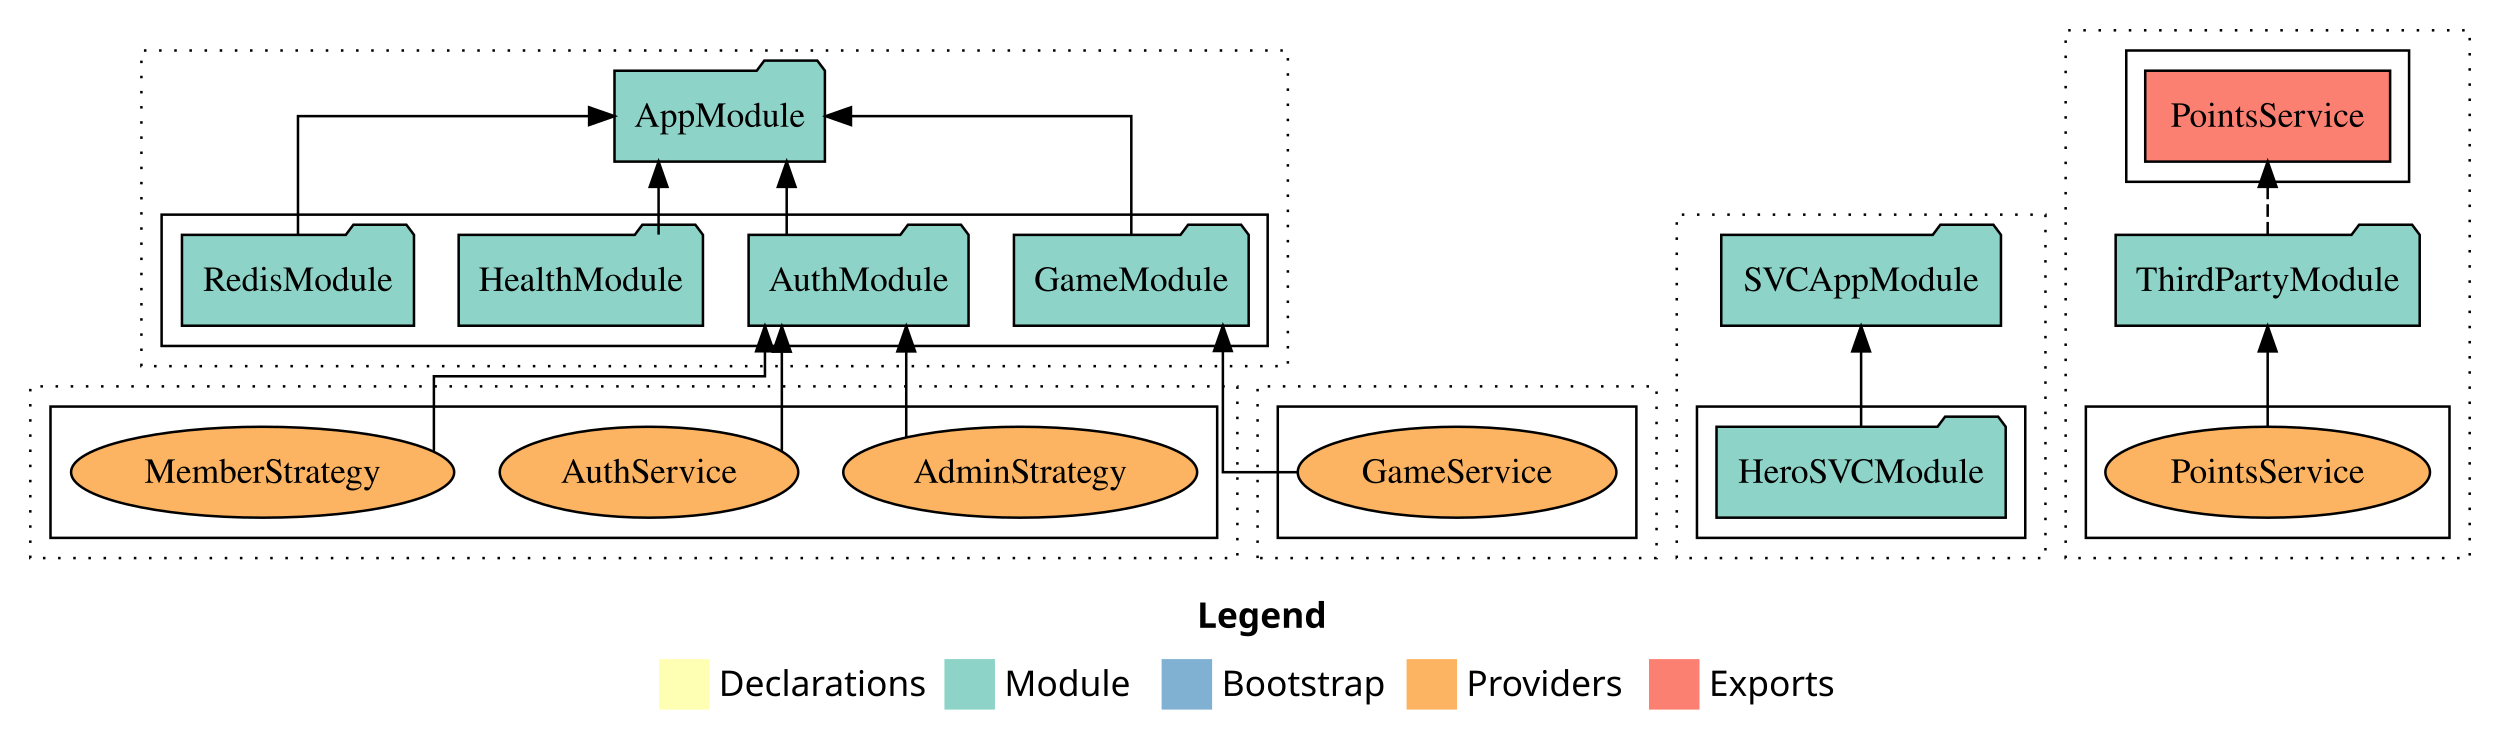
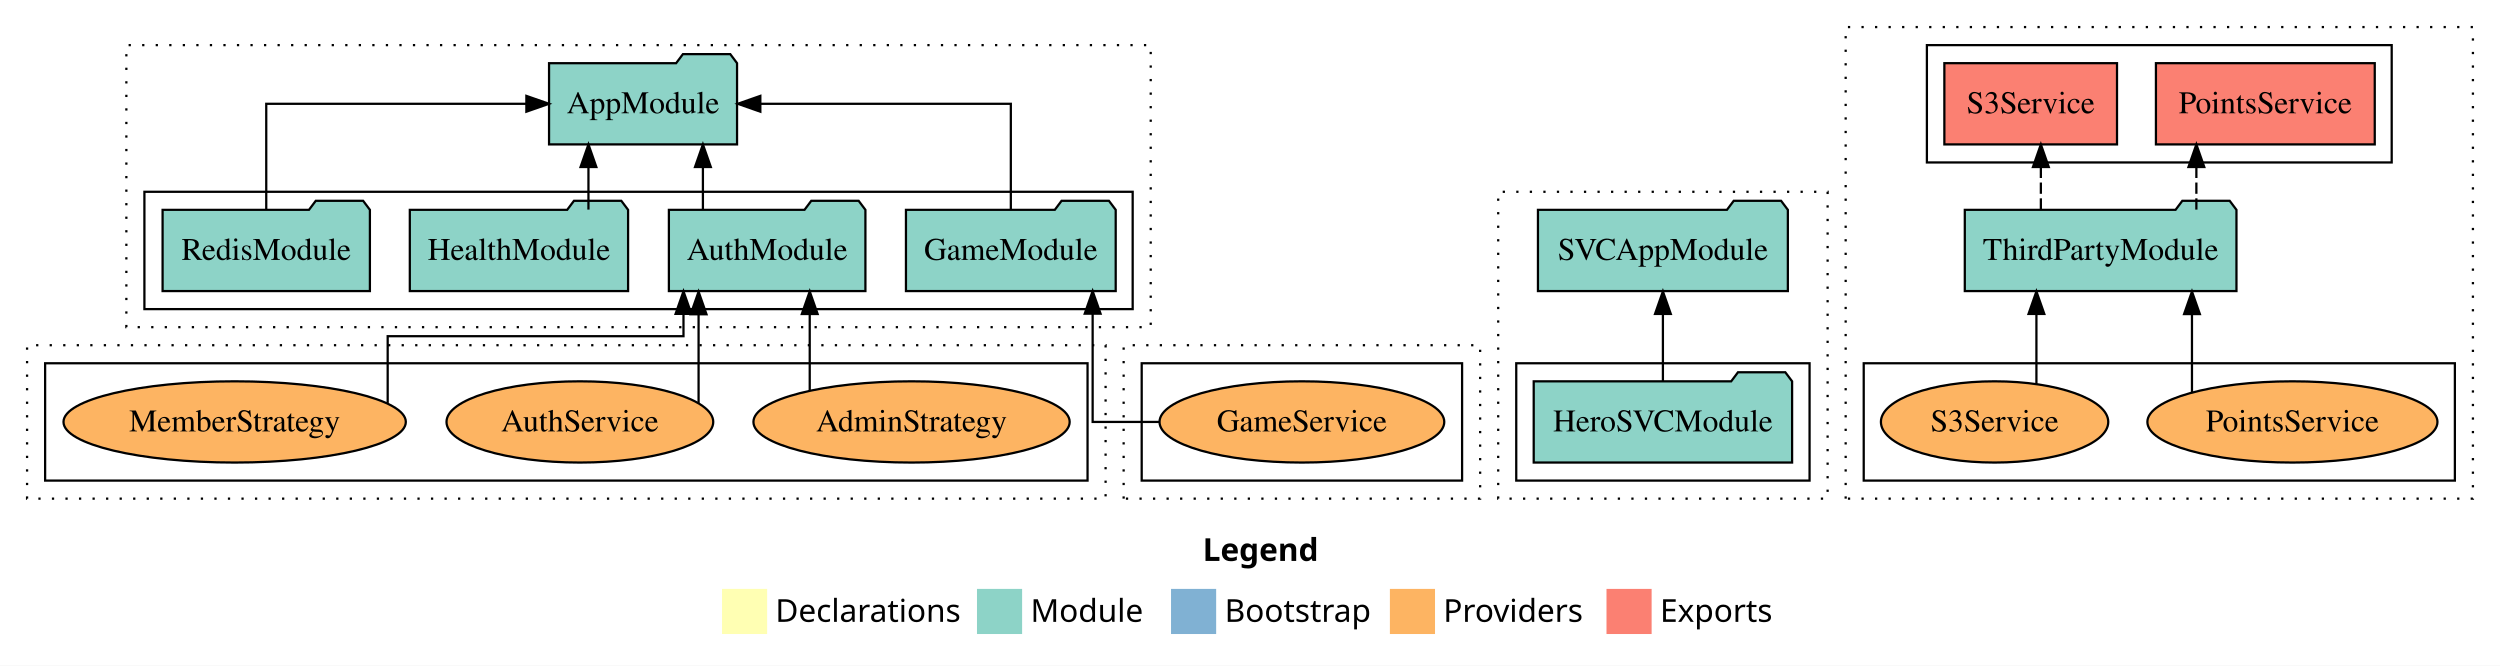
- <svg xmlns="http://www.w3.org/2000/svg" width="990pt" height="295pt" viewBox="0.00 0.00 990.00 295.00">
+ <svg xmlns="http://www.w3.org/2000/svg" width="1108pt" height="295pt" viewBox="0.00 0.00 1108.00 295.00">
  <g id="graph0" class="graph" transform="scale(1 1) rotate(0) translate(4 291)">
-     <polygon fill="white" stroke="transparent" points="-4,4 -4,-291 986,-291 986,4 -4,4" />
-     <text text-anchor="start" x="470.01" y="-42.4" font-family="sans-serif" font-weight="bold" font-size="14.00">Legend</text>
-     <polygon fill="#ffffb3" stroke="transparent" points="257,-10 257,-30 277,-30 277,-10 257,-10" />
-     <text text-anchor="start" x="280.63" y="-15.4" font-family="sans-serif" font-size="14.00">  Declarations</text>
-     <polygon fill="#8dd3c7" stroke="transparent" points="370,-10 370,-30 390,-30 390,-10 370,-10" />
-     <text text-anchor="start" x="393.73" y="-15.4" font-family="sans-serif" font-size="14.00">  Module</text>
-     <polygon fill="#80b1d3" stroke="transparent" points="456,-10 456,-30 476,-30 476,-10 456,-10" />
-     <text text-anchor="start" x="479.78" y="-15.4" font-family="sans-serif" font-size="14.00">  Bootstrap</text>
-     <polygon fill="#fdb462" stroke="transparent" points="553,-10 553,-30 573,-30 573,-10 553,-10" />
-     <text text-anchor="start" x="576.67" y="-15.4" font-family="sans-serif" font-size="14.00">  Providers</text>
-     <polygon fill="#fb8072" stroke="transparent" points="649,-10 649,-30 669,-30 669,-10 649,-10" />
-     <text text-anchor="start" x="672.73" y="-15.4" font-family="sans-serif" font-size="14.00">  Exports</text>
+     <polygon fill="white" stroke="transparent" points="-4,4 -4,-291 1104,-291 1104,4 -4,4" />
+     <text text-anchor="start" x="529.01" y="-42.4" font-family="sans-serif" font-weight="bold" font-size="14.00">Legend</text>
+     <polygon fill="#ffffb3" stroke="transparent" points="316,-10 316,-30 336,-30 336,-10 316,-10" />
+     <text text-anchor="start" x="339.63" y="-15.4" font-family="sans-serif" font-size="14.00">  Declarations</text>
+     <polygon fill="#8dd3c7" stroke="transparent" points="429,-10 429,-30 449,-30 449,-10 429,-10" />
+     <text text-anchor="start" x="452.73" y="-15.4" font-family="sans-serif" font-size="14.00">  Module</text>
+     <polygon fill="#80b1d3" stroke="transparent" points="515,-10 515,-30 535,-30 535,-10 515,-10" />
+     <text text-anchor="start" x="538.78" y="-15.4" font-family="sans-serif" font-size="14.00">  Bootstrap</text>
+     <polygon fill="#fdb462" stroke="transparent" points="612,-10 612,-30 632,-30 632,-10 612,-10" />
+     <text text-anchor="start" x="635.67" y="-15.4" font-family="sans-serif" font-size="14.00">  Providers</text>
+     <polygon fill="#fb8072" stroke="transparent" points="708,-10 708,-30 728,-30 728,-10 708,-10" />
+     <text text-anchor="start" x="731.73" y="-15.4" font-family="sans-serif" font-size="14.00">  Exports</text>
    <g id="clust1" class="cluster">
      <polygon fill="none" stroke="black" stroke-dasharray="1,5" points="52,-146 52,-271 506,-271 506,-146 52,-146" />
    </g>
    <g id="clust3" class="cluster">
      <polygon fill="none" stroke="black" points="60,-154 60,-206 498,-206 498,-154 60,-154" />
    </g>
    <g id="clust7" class="cluster">
      <polygon fill="none" stroke="black" stroke-dasharray="1,5" points="8,-70 8,-138 486,-138 486,-70 8,-70" />
    </g>
    <g id="clust12" class="cluster">
      <polygon fill="none" stroke="black" points="16,-78 16,-130 478,-130 478,-78 16,-78" />
    </g>
    <g id="clust13" class="cluster">
      <polygon fill="none" stroke="black" stroke-dasharray="1,5" points="494,-70 494,-138 652,-138 652,-70 494,-70" />
    </g>
    <g id="clust18" class="cluster">
      <polygon fill="none" stroke="black" points="502,-78 502,-130 644,-130 644,-78 502,-78" />
    </g>
    <g id="clust43" class="cluster">
      <polygon fill="none" stroke="black" stroke-dasharray="1,5" points="660,-70 660,-206 806,-206 806,-70 660,-70" />
    </g>
    <g id="clust45" class="cluster">
      <polygon fill="none" stroke="black" points="668,-78 668,-130 798,-130 798,-78 668,-78" />
    </g>
    <g id="clust49" class="cluster">
-       <polygon fill="none" stroke="black" stroke-dasharray="1,5" points="814,-70 814,-279 974,-279 974,-70 814,-70" />
+       <polygon fill="none" stroke="black" stroke-dasharray="1,5" points="814,-70 814,-279 1092,-279 1092,-70 814,-70" />
    </g>
    <g id="clust52" class="cluster">
-       <polygon fill="none" stroke="black" points="838,-219 838,-271 950,-271 950,-219 838,-219" />
+       <polygon fill="none" stroke="black" points="850,-219 850,-271 1056,-271 1056,-219 850,-219" />
    </g>
    <g id="clust54" class="cluster">
-       <polygon fill="none" stroke="black" points="822,-78 822,-130 966,-130 966,-78 822,-78" />
+       <polygon fill="none" stroke="black" points="822,-78 822,-130 1084,-130 1084,-78 822,-78" />
    </g>
    <g id="node1" class="node">
      <polygon fill="#8dd3c7" stroke="black" points="379.55,-198 376.55,-202 355.55,-202 352.55,-198 292.45,-198 292.45,-162 379.55,-162 379.55,-198" />
      <text text-anchor="middle" x="336" y="-175.8" font-family="Times,serif" font-size="14.00">AuthModule</text>
    </g>
    <g id="node5" class="node">
      <polygon fill="#8dd3c7" stroke="black" points="322.66,-263 319.66,-267 298.66,-267 295.66,-263 239.34,-263 239.34,-227 322.66,-227 322.66,-263" />
      <text text-anchor="middle" x="281" y="-240.8" font-family="Times,serif" font-size="14.00">AppModule</text>
    </g>
    <g id="edge1" class="edge">
      <path fill="none" stroke="black" d="M307.53,-198.11C307.53,-198.11 307.53,-216.99 307.53,-216.99" />
      <polygon fill="black" stroke="black" points="304.03,-216.99 307.53,-226.99 311.03,-216.99 304.03,-216.99" />
    </g>
    <g id="node2" class="node">
      <polygon fill="#8dd3c7" stroke="black" points="490.48,-198 487.48,-202 466.48,-202 463.48,-198 397.52,-198 397.52,-162 490.48,-162 490.48,-198" />
      <text text-anchor="middle" x="444" y="-175.8" font-family="Times,serif" font-size="14.00">GameModule</text>
    </g>
    <g id="edge2" class="edge">
      <path fill="none" stroke="black" d="M444,-198.11C444,-217.34 444,-245 444,-245 444,-245 332.98,-245 332.98,-245" />
      <polygon fill="black" stroke="black" points="332.98,-241.5 322.98,-245 332.98,-248.5 332.98,-241.5" />
    </g>
    <g id="node3" class="node">
      <polygon fill="#8dd3c7" stroke="black" points="274.37,-198 271.37,-202 250.37,-202 247.37,-198 177.63,-198 177.63,-162 274.37,-162 274.37,-198" />
      <text text-anchor="middle" x="226" y="-175.8" font-family="Times,serif" font-size="14.00">HealthModule</text>
    </g>
    <g id="edge3" class="edge">
      <path fill="none" stroke="black" d="M256.8,-198.11C256.8,-198.11 256.8,-216.99 256.8,-216.99" />
      <polygon fill="black" stroke="black" points="253.3,-216.99 256.8,-226.99 260.3,-216.99 253.3,-216.99" />
    </g>
    <g id="node4" class="node">
      <polygon fill="#8dd3c7" stroke="black" points="159.94,-198 156.94,-202 135.94,-202 132.94,-198 68.06,-198 68.06,-162 159.94,-162 159.94,-198" />
      <text text-anchor="middle" x="114" y="-175.8" font-family="Times,serif" font-size="14.00">RedisModule</text>
    </g>
    <g id="edge4" class="edge">
      <path fill="none" stroke="black" d="M114,-198.11C114,-217.34 114,-245 114,-245 114,-245 229.29,-245 229.29,-245" />
      <polygon fill="black" stroke="black" points="229.29,-248.5 239.29,-245 229.29,-241.5 229.29,-248.5" />
    </g>
    <g id="node6" class="node">
      <ellipse fill="#fdb462" stroke="black" cx="400" cy="-104" rx="70.08" ry="18" />
      <text text-anchor="middle" x="400" y="-99.8" font-family="Times,serif" font-size="14.00">AdminStrategy</text>
    </g>
    <g id="edge5" class="edge">
      <path fill="none" stroke="black" d="M354.87,-117.94C354.87,-117.94 354.87,-151.84 354.87,-151.84" />
      <polygon fill="black" stroke="black" points="351.37,-151.84 354.87,-161.84 358.37,-151.84 351.37,-151.84" />
    </g>
    <g id="node7" class="node">
      <ellipse fill="#fdb462" stroke="black" cx="253" cy="-104" rx="59.11" ry="18" />
      <text text-anchor="middle" x="253" y="-99.8" font-family="Times,serif" font-size="14.00">AuthService</text>
    </g>
    <g id="edge6" class="edge">
      <path fill="none" stroke="black" d="M305.61,-112.42C305.61,-112.42 305.61,-151.73 305.61,-151.73" />
      <polygon fill="black" stroke="black" points="302.11,-151.73 305.61,-161.73 309.11,-151.73 302.11,-151.73" />
    </g>
    <g id="node8" class="node">
      <ellipse fill="#fdb462" stroke="black" cx="100" cy="-104" rx="75.86" ry="18" />
      <text text-anchor="middle" x="100" y="-99.8" font-family="Times,serif" font-size="14.00">MemberStrategy</text>
    </g>
    <g id="edge7" class="edge">
      <path fill="none" stroke="black" d="M167.82,-112.43C167.82,-123.63 167.82,-142 167.82,-142 167.82,-142 298.92,-142 298.92,-142 298.92,-142 298.92,-151.89 298.92,-151.89" />
      <polygon fill="black" stroke="black" points="295.42,-151.89 298.92,-161.89 302.42,-151.89 295.42,-151.89" />
    </g>
    <g id="node9" class="node">
      <ellipse fill="#fdb462" stroke="black" cx="573" cy="-104" rx="63.1" ry="18" />
      <text text-anchor="middle" x="573" y="-99.8" font-family="Times,serif" font-size="14.00">GameService</text>
    </g>
    <g id="edge8" class="edge">
      <path fill="none" stroke="black" d="M509.86,-104C493.44,-104 480.26,-104 480.26,-104 480.26,-104 480.26,-151.99 480.26,-151.99" />
      <polygon fill="black" stroke="black" points="476.76,-151.99 480.26,-161.99 483.76,-151.99 476.76,-151.99" />
    </g>
    <g id="node10" class="node">
      <polygon fill="#8dd3c7" stroke="black" points="790.26,-122 787.26,-126 766.26,-126 763.26,-122 675.74,-122 675.74,-86 790.26,-86 790.26,-122" />
      <text text-anchor="middle" x="733" y="-99.8" font-family="Times,serif" font-size="14.00">HeroSVCModule</text>
    </g>
    <g id="node11" class="node">
      <polygon fill="#8dd3c7" stroke="black" points="788.38,-198 785.38,-202 764.38,-202 761.38,-198 677.62,-198 677.62,-162 788.38,-162 788.38,-198" />
      <text text-anchor="middle" x="733" y="-175.8" font-family="Times,serif" font-size="14.00">SVCAppModule</text>
    </g>
    <g id="edge9" class="edge">
      <path fill="none" stroke="black" d="M733,-122.01C733,-122.01 733,-151.85 733,-151.85" />
      <polygon fill="black" stroke="black" points="729.5,-151.85 733,-161.85 736.5,-151.85 729.5,-151.85" />
    </g>
    <g id="node12" class="node">
-       <polygon fill="#fb8072" stroke="black" points="942.49,-263 845.51,-263 845.51,-227 942.49,-227 942.49,-263" />
-       <text text-anchor="middle" x="894" y="-240.8" font-family="Times,serif" font-size="14.00">PointsService </text>
+       <polygon fill="#fb8072" stroke="black" points="1048.49,-263 951.51,-263 951.51,-227 1048.49,-227 1048.49,-263" />
+       <text text-anchor="middle" x="1000" y="-240.8" font-family="Times,serif" font-size="14.00">PointsService </text>
    </g>
    <g id="node13" class="node">
-       <polygon fill="#8dd3c7" stroke="black" points="954.2,-198 951.2,-202 930.2,-202 927.2,-198 833.8,-198 833.8,-162 954.2,-162 954.2,-198" />
-       <text text-anchor="middle" x="894" y="-175.8" font-family="Times,serif" font-size="14.00">ThirdPartyModule</text>
+       <polygon fill="#fb8072" stroke="black" points="934.26,-263 857.74,-263 857.74,-227 934.26,-227 934.26,-263" />
+       <text text-anchor="middle" x="896" y="-240.8" font-family="Times,serif" font-size="14.00">S3Service </text>
+     </g>
+     <g id="node14" class="node">
+       <polygon fill="#8dd3c7" stroke="black" points="987.2,-198 984.2,-202 963.2,-202 960.2,-198 866.8,-198 866.8,-162 987.2,-162 987.2,-198" />
+       <text text-anchor="middle" x="927" y="-175.8" font-family="Times,serif" font-size="14.00">ThirdPartyModule</text>
    </g>
    <g id="edge10" class="edge">
-       <path fill="none" stroke="black" stroke-dasharray="5,2" d="M894,-198.11C894,-198.11 894,-216.99 894,-216.99" />
-       <polygon fill="black" stroke="black" points="890.5,-216.99 894,-226.99 897.5,-216.99 890.5,-216.99" />
-     </g>
-     <g id="node14" class="node">
-       <ellipse fill="#fdb462" stroke="black" cx="894" cy="-104" rx="64.28" ry="18" />
-       <text text-anchor="middle" x="894" y="-99.8" font-family="Times,serif" font-size="14.00">PointsService</text>
+       <path fill="none" stroke="black" stroke-dasharray="5,2" d="M969.43,-198.11C969.43,-198.11 969.43,-216.99 969.43,-216.99" />
+       <polygon fill="black" stroke="black" points="965.93,-216.99 969.43,-226.99 972.93,-216.99 965.93,-216.99" />
    </g>
    <g id="edge11" class="edge">
-       <path fill="none" stroke="black" d="M894,-122.01C894,-122.01 894,-151.85 894,-151.85" />
-       <polygon fill="black" stroke="black" points="890.5,-151.85 894,-161.85 897.5,-151.85 890.5,-151.85" />
+       <path fill="none" stroke="black" stroke-dasharray="5,2" d="M900.51,-198.11C900.51,-198.11 900.51,-216.99 900.51,-216.99" />
+       <polygon fill="black" stroke="black" points="897.01,-216.99 900.51,-226.99 904.01,-216.99 897.01,-216.99" />
+     </g>
+     <g id="node15" class="node">
+       <ellipse fill="#fdb462" stroke="black" cx="1012" cy="-104" rx="64.28" ry="18" />
+       <text text-anchor="middle" x="1012" y="-99.8" font-family="Times,serif" font-size="14.00">PointsService</text>
+     </g>
+     <g id="edge12" class="edge">
+       <path fill="none" stroke="black" d="M967.48,-117.24C967.48,-117.24 967.48,-151.79 967.48,-151.79" />
+       <polygon fill="black" stroke="black" points="963.98,-151.79 967.48,-161.79 970.98,-151.79 963.98,-151.79" />
+     </g>
+     <g id="node16" class="node">
+       <ellipse fill="#fdb462" stroke="black" cx="880" cy="-104" rx="50.38" ry="18" />
+       <text text-anchor="middle" x="880" y="-99.8" font-family="Times,serif" font-size="14.00">S3Service</text>
+     </g>
+     <g id="edge13" class="edge">
+       <path fill="none" stroke="black" d="M898.54,-120.87C898.54,-120.87 898.54,-151.85 898.54,-151.85" />
+       <polygon fill="black" stroke="black" points="895.04,-151.85 898.54,-161.85 902.04,-151.85 895.04,-151.85" />
    </g>
  </g>
</svg>
